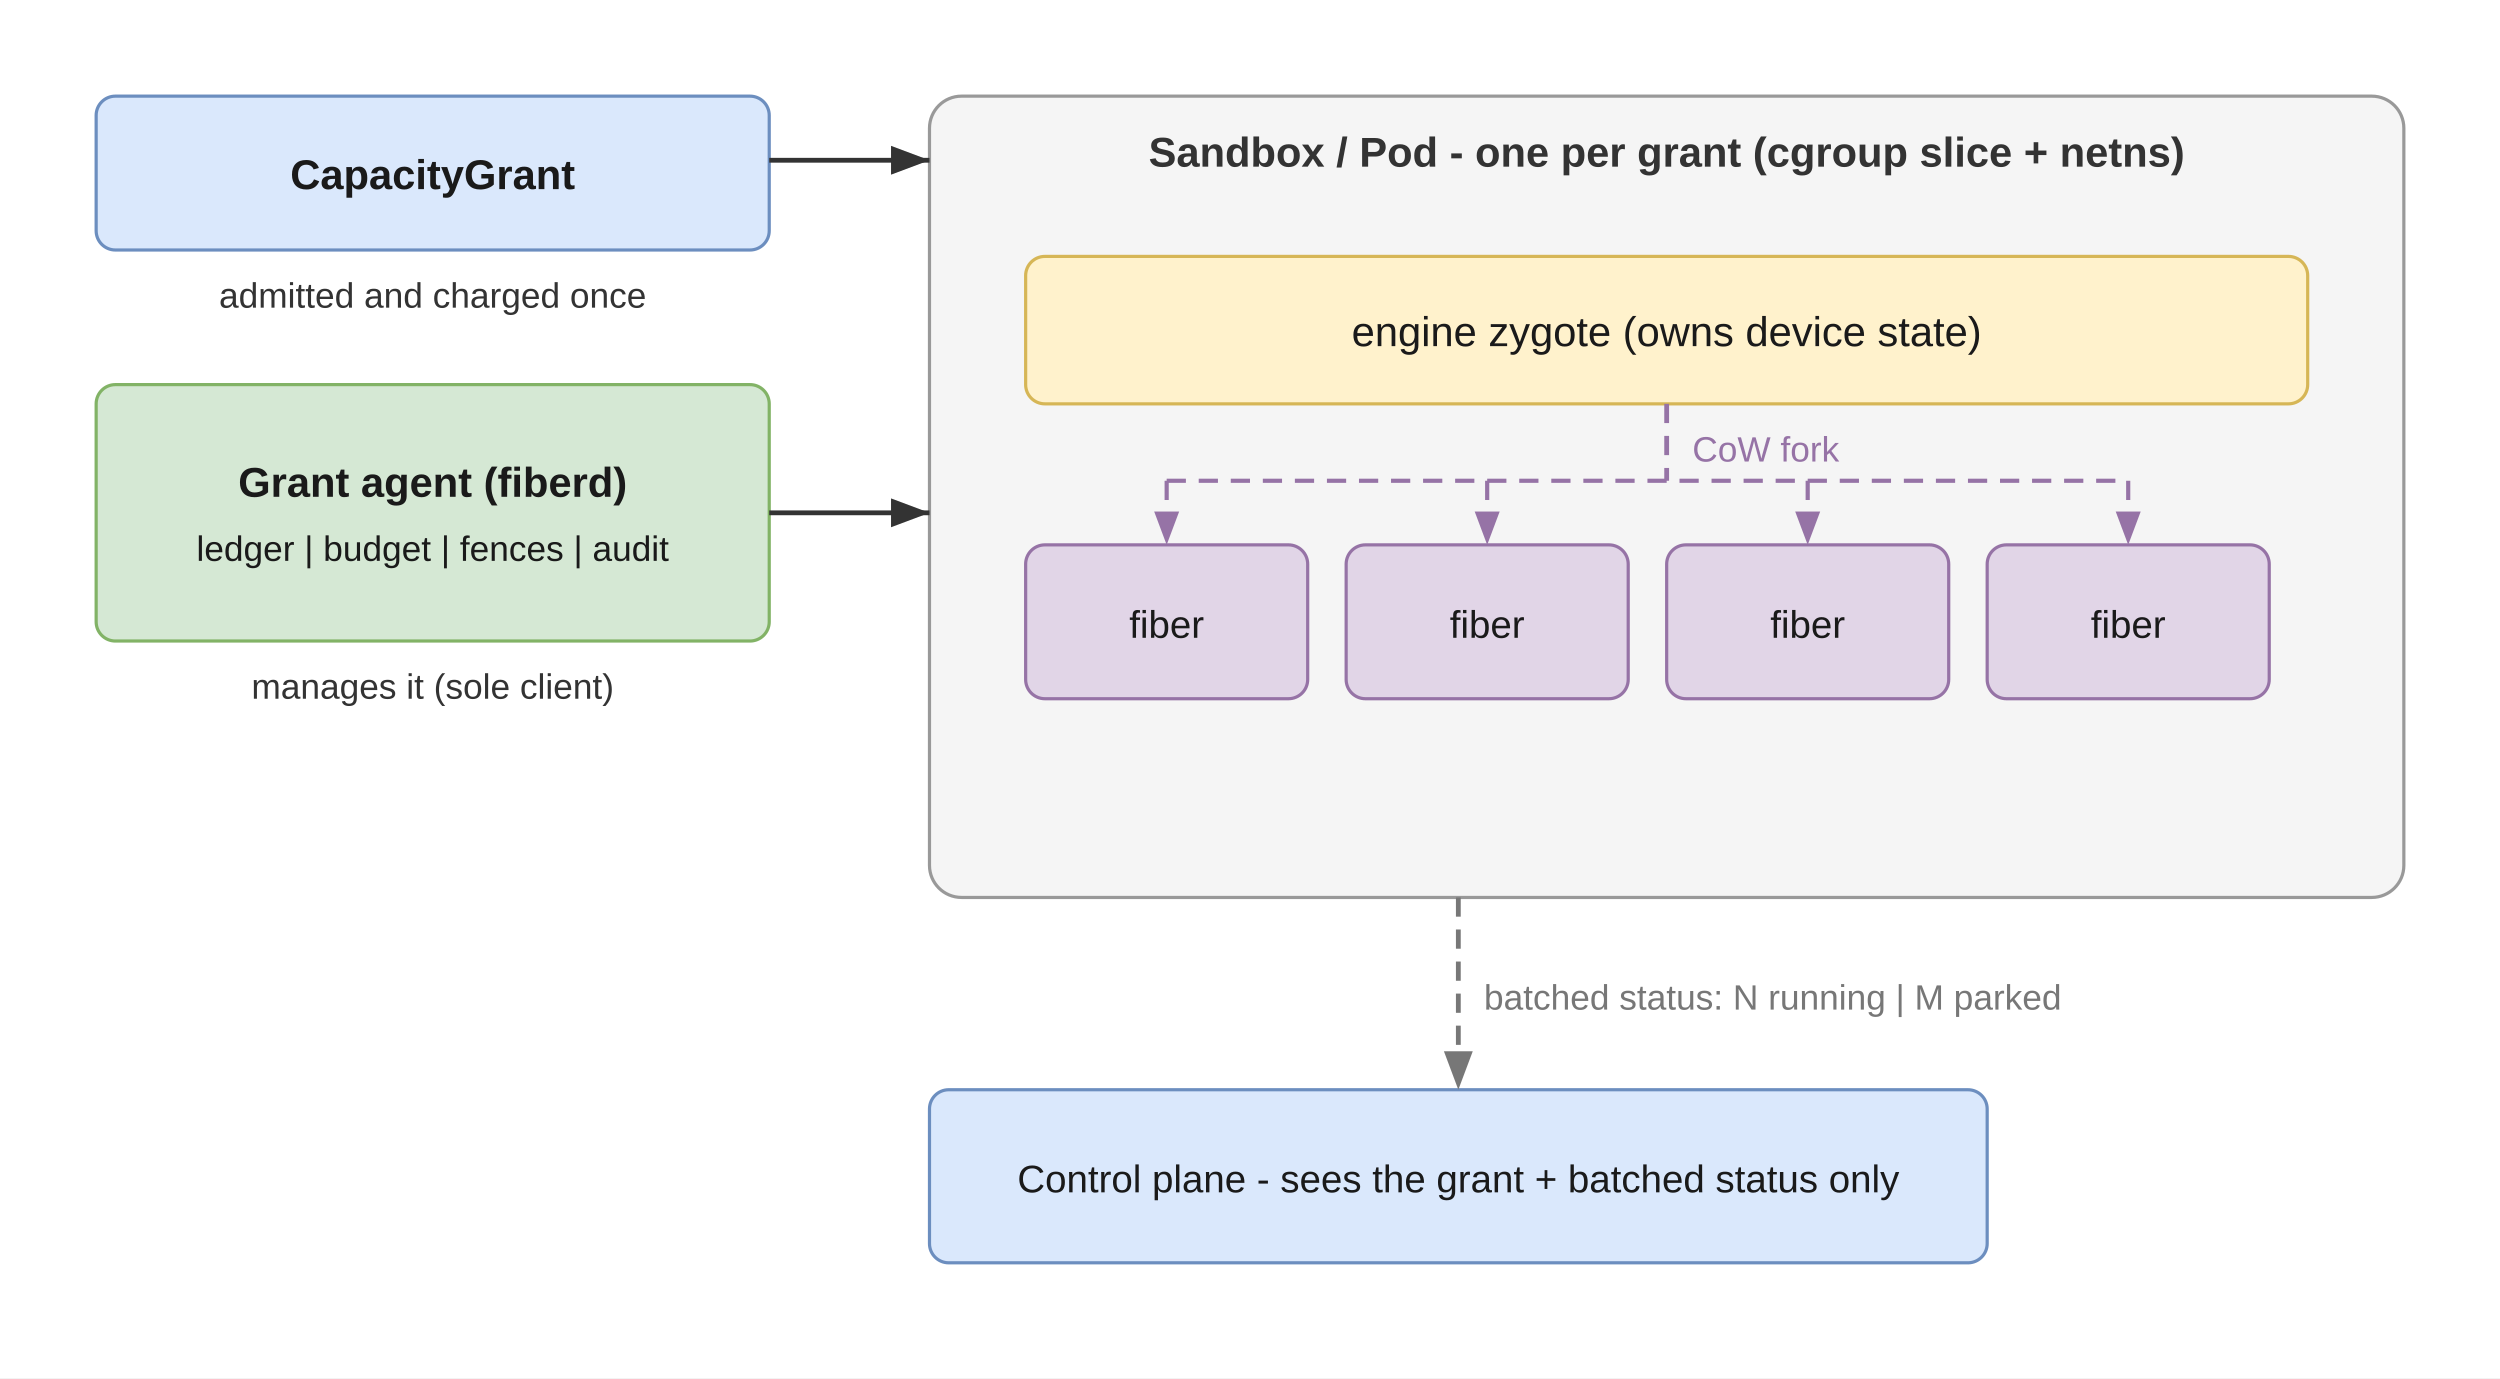
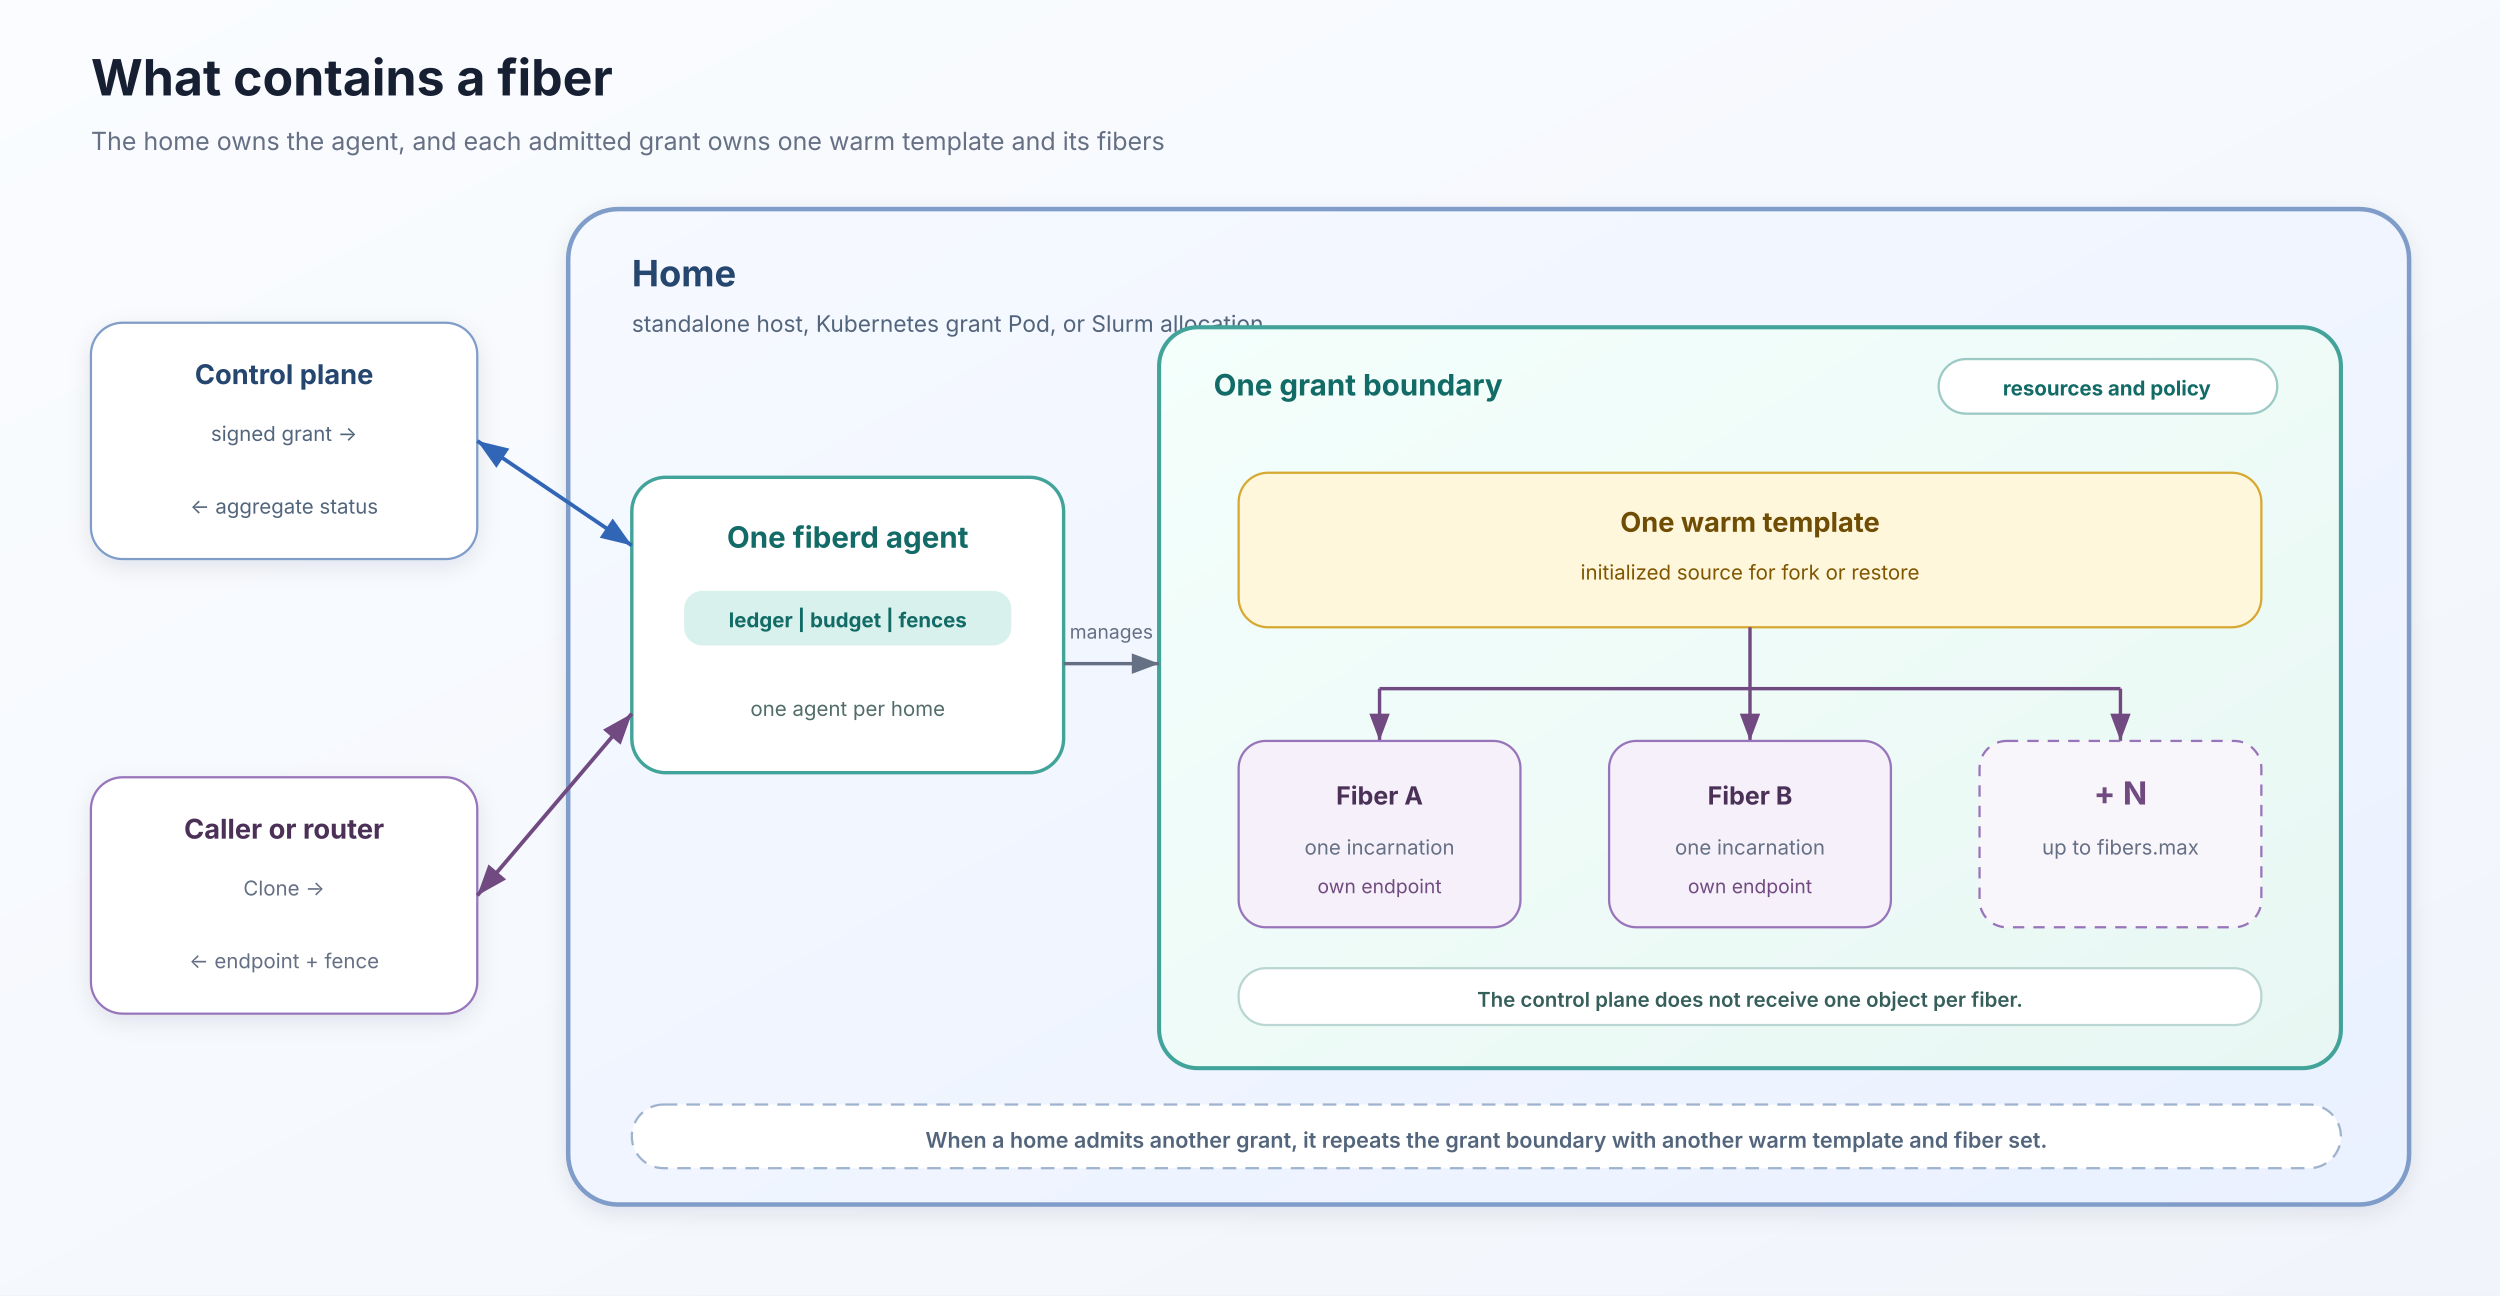
- <svg xmlns="http://www.w3.org/2000/svg" width="780" height="430" viewBox="0 0 780 430" font-family="Helvetica Neue, Arial, sans-serif">
+ <svg xmlns="http://www.w3.org/2000/svg" width="1100" height="570" viewBox="0 0 1100 570" font-family="Inter, Helvetica Neue, Arial, sans-serif">
  <defs>
-     <marker id="arw" markerWidth="10" markerHeight="10" refX="8" refY="3" orient="auto" markerUnits="strokeWidth">
-       <path d="M0,0 L8,3 L0,6 Z" fill="#333" />
+     <linearGradient id="pageBg" x1="0" y1="0" x2="1" y2="1">
+       <stop offset="0" stop-color="#fafcff" />
+       <stop offset="1" stop-color="#f1f5fb" />
+     </linearGradient>
+     <linearGradient id="homeBg" x1="0" y1="0" x2="1" y2="1">
+       <stop offset="0" stop-color="#f6f9ff" />
+       <stop offset="1" stop-color="#eaf1ff" />
+     </linearGradient>
+     <linearGradient id="grantBg" x1="0" y1="0" x2="1" y2="1">
+       <stop offset="0" stop-color="#f4fffc" />
+       <stop offset="1" stop-color="#e8f7f3" />
+     </linearGradient>
+     <filter id="shadow" x="-20%" y="-20%" width="140%" height="140%">
+       <feDropShadow dx="0" dy="3" stdDeviation="5" flood-color="#182230" flood-opacity="0.09" />
+     </filter>
+     <marker id="arrow" markerWidth="9" markerHeight="9" refX="8" refY="3" orient="auto" markerUnits="strokeWidth">
+       <path d="M0,0 L8,3 L0,6 Z" fill="#667085" />
    </marker>
-     <marker id="arwg" markerWidth="10" markerHeight="10" refX="8" refY="3" orient="auto" markerUnits="strokeWidth">
-       <path d="M0,0 L8,3 L0,6 Z" fill="#777" />
+     <marker id="blueArrow" markerWidth="9" markerHeight="9" refX="8" refY="3" orient="auto-start-reverse" markerUnits="strokeWidth">
+       <path d="M0,0 L8,3 L0,6 Z" fill="#3165b5" />
    </marker>
-     <marker id="arwp" markerWidth="10" markerHeight="10" refX="8" refY="3" orient="auto" markerUnits="strokeWidth">
-       <path d="M0,0 L8,3 L0,6 Z" fill="#9673a6" />
+     <marker id="purpleArrow" markerWidth="9" markerHeight="9" refX="8" refY="3" orient="auto-start-reverse" markerUnits="strokeWidth">
+       <path d="M0,0 L8,3 L0,6 Z" fill="#704a80" />
    </marker>
  </defs>
-   <rect width="780" height="430" fill="#ffffff" />
-   <rect x="290" y="30" width="460" height="250" rx="10" fill="#f5f5f5" stroke="#999" />
-   <text x="520" y="52" text-anchor="middle" font-size="13" font-weight="600" fill="#333">Sandbox / Pod - one per grant (cgroup slice + netns)</text>
-   <rect x="30" y="30" width="210" height="48" rx="6" fill="#dae8fc" stroke="#6c8ebf" />
-   <text x="135" y="59" text-anchor="middle" font-size="13" font-weight="600" fill="#1a1a1a">CapacityGrant</text>
-   <rect x="30" y="120" width="210" height="80" rx="6" fill="#d5e8d4" stroke="#82b366" />
-   <text x="135" y="155" text-anchor="middle" font-size="13" font-weight="600" fill="#1a1a1a">Grant agent (fiberd)</text>
-   <text x="135" y="175" text-anchor="middle" font-size="11" fill="#1a1a1a">ledger | budget | fences | audit</text>
-   <rect x="320" y="80" width="400" height="46" rx="6" fill="#fff2cc" stroke="#d6b656" />
-   <text x="520" y="108" text-anchor="middle" font-size="13" fill="#1a1a1a">engine zygote (owns device state)</text>
-   <rect x="320" y="170" width="88" height="48" rx="6" fill="#e1d5e7" stroke="#9673a6" />
-   <text x="364" y="199" text-anchor="middle" font-size="12" fill="#1a1a1a">fiber</text>
-   <rect x="420" y="170" width="88" height="48" rx="6" fill="#e1d5e7" stroke="#9673a6" />
-   <text x="464" y="199" text-anchor="middle" font-size="12" fill="#1a1a1a">fiber</text>
-   <rect x="520" y="170" width="88" height="48" rx="6" fill="#e1d5e7" stroke="#9673a6" />
-   <text x="564" y="199" text-anchor="middle" font-size="12" fill="#1a1a1a">fiber</text>
-   <rect x="620" y="170" width="88" height="48" rx="6" fill="#e1d5e7" stroke="#9673a6" />
-   <text x="664" y="199" text-anchor="middle" font-size="12" fill="#1a1a1a">fiber</text>
-   <rect x="290" y="340" width="330" height="54" rx="6" fill="#dae8fc" stroke="#6c8ebf" />
-   <text x="455" y="372" text-anchor="middle" font-size="12" fill="#1a1a1a">Control plane - sees the grant + batched status only</text>
-   <polyline points="240,50 290,50" fill="none" stroke="#333" stroke-width="1.5" marker-end="url(#arw)" />
-   <text x="135" y="96" text-anchor="middle" font-size="11" fill="#333">admitted and charged once</text>
-   <polyline points="240,160 290,160" fill="none" stroke="#333" stroke-width="1.5" marker-end="url(#arw)" />
-   <text x="135" y="218" text-anchor="middle" font-size="11" fill="#333">manages it (sole client)</text>
-   <polyline points="520,126 520,150" fill="none" stroke="#9673a6" stroke-width="1.5" stroke-dasharray="6 4" />
-   <polyline points="364,150 364,170" fill="none" stroke="#9673a6" stroke-width="1.3" stroke-dasharray="6 4" marker-end="url(#arwp)" />
-   <polyline points="464,150 464,170" fill="none" stroke="#9673a6" stroke-width="1.3" stroke-dasharray="6 4" marker-end="url(#arwp)" />
-   <polyline points="564,150 564,170" fill="none" stroke="#9673a6" stroke-width="1.3" stroke-dasharray="6 4" marker-end="url(#arwp)" />
-   <polyline points="664,150 664,170" fill="none" stroke="#9673a6" stroke-width="1.3" stroke-dasharray="6 4" marker-end="url(#arwp)" />
-   <polyline points="364,150 664,150" fill="none" stroke="#9673a6" stroke-width="1.3" stroke-dasharray="6 4" />
-   <text x="528" y="144" font-size="11" fill="#9673a6">CoW fork</text>
-   <polyline points="455,280 455,340" fill="none" stroke="#777" stroke-width="1.5" stroke-dasharray="6 4" marker-end="url(#arwg)" />
-   <text x="463" y="315" font-size="11" fill="#777">batched status: N running | M parked</text>
+   <rect width="1100" height="570" fill="url(#pageBg)" />
+   <text x="40" y="42" font-size="22" font-weight="700" fill="#172033">What contains a fiber</text>
+   <text x="40" y="66" font-size="11" fill="#667085">The home owns the agent, and each admitted grant owns one warm template and its fibers</text>
+   <rect x="40" y="142" width="170" height="104" rx="14" fill="#ffffff" stroke="#7f9dc8" filter="url(#shadow)" />
+   <text x="125" y="169" text-anchor="middle" font-size="12" font-weight="700" fill="#24466f">Control plane</text>
+   <text x="125" y="194" text-anchor="middle" font-size="9" fill="#52657c">signed grant -&gt;</text>
+   <text x="125" y="226" text-anchor="middle" font-size="9" fill="#52657c">&lt;- aggregate status</text>
+   <rect x="40" y="342" width="170" height="104" rx="14" fill="#ffffff" stroke="#9875ba" filter="url(#shadow)" />
+   <text x="125" y="369" text-anchor="middle" font-size="12" font-weight="700" fill="#4b3158">Caller or router</text>
+   <text x="125" y="394" text-anchor="middle" font-size="9" fill="#667085">Clone -&gt;</text>
+   <text x="125" y="426" text-anchor="middle" font-size="9" fill="#667085">&lt;- endpoint + fence</text>
+   <rect x="250" y="92" width="810" height="438" rx="22" fill="url(#homeBg)" stroke="#7f9dc8" stroke-width="2" filter="url(#shadow)" />
+   <text x="278" y="126" font-size="16" font-weight="700" fill="#24466f">Home</text>
+   <text x="278" y="146" font-size="10" fill="#52657c">standalone host, Kubernetes grant Pod, or Slurm allocation</text>
+   <rect x="278" y="210" width="190" height="130" rx="15" fill="#ffffff" stroke="#42a39a" stroke-width="1.5" />
+   <text x="373" y="241" text-anchor="middle" font-size="13" font-weight="700" fill="#126b66">One fiberd agent</text>
+   <rect x="301" y="260" width="144" height="24" rx="8" fill="#d8f1ec" />
+   <text x="373" y="276" text-anchor="middle" font-size="9" font-weight="700" fill="#126b66">ledger | budget | fences</text>
+   <text x="373" y="315" text-anchor="middle" font-size="9" fill="#526d69">one agent per home</text>
+   <rect x="510" y="144" width="520" height="326" rx="17" fill="url(#grantBg)" stroke="#42a39a" stroke-width="1.8" />
+   <text x="534" y="174" font-size="13" font-weight="700" fill="#126b66">One grant boundary</text>
+   <rect x="853" y="158" width="149" height="24" rx="12" fill="#ffffff" stroke="#9bc9c4" />
+   <text x="927" y="174" text-anchor="middle" font-size="9" font-weight="700" fill="#126b66">resources and policy</text>
+   <rect x="545" y="208" width="450" height="68" rx="13" fill="#fff7dc" stroke="#d7a933" />
+   <text x="770" y="234" text-anchor="middle" font-size="12" font-weight="700" fill="#6f4d05">One warm template</text>
+   <text x="770" y="255" text-anchor="middle" font-size="9" fill="#805600">initialized source for fork or restore</text>
+   <path d="M770 276V303" stroke="#704a80" stroke-width="1.5" />
+   <path d="M607 303H933" stroke="#704a80" stroke-width="1.5" />
+   <path d="M607 303V326" stroke="#704a80" stroke-width="1.5" marker-end="url(#purpleArrow)" />
+   <path d="M770 303V326" stroke="#704a80" stroke-width="1.5" marker-end="url(#purpleArrow)" />
+   <path d="M933 303V326" stroke="#704a80" stroke-width="1.5" marker-end="url(#purpleArrow)" />
+   <rect x="545" y="326" width="124" height="82" rx="12" fill="#f5f0f9" stroke="#9875ba" />
+   <text x="607" y="354" text-anchor="middle" font-size="11" font-weight="700" fill="#4b3158">Fiber A</text>
+   <text x="607" y="376" text-anchor="middle" font-size="9" fill="#667085">one incarnation</text>
+   <text x="607" y="393" text-anchor="middle" font-size="8.5" fill="#704a80">own endpoint</text>
+   <rect x="708" y="326" width="124" height="82" rx="12" fill="#f5f0f9" stroke="#9875ba" />
+   <text x="770" y="354" text-anchor="middle" font-size="11" font-weight="700" fill="#4b3158">Fiber B</text>
+   <text x="770" y="376" text-anchor="middle" font-size="9" fill="#667085">one incarnation</text>
+   <text x="770" y="393" text-anchor="middle" font-size="8.5" fill="#704a80">own endpoint</text>
+   <rect x="871" y="326" width="124" height="82" rx="12" fill="#f8f5fb" stroke="#9875ba" stroke-dasharray="5 4" />
+   <text x="933" y="354" text-anchor="middle" font-size="14" font-weight="700" fill="#704a80">+ N</text>
+   <text x="933" y="376" text-anchor="middle" font-size="9" fill="#667085">up to fibers.max</text>
+   <rect x="545" y="426" width="450" height="25" rx="12" fill="#ffffff" stroke="#b9d6d2" />
+   <text x="770" y="443" text-anchor="middle" font-size="9" font-weight="600" fill="#365f5b">The control plane does not receive one object per fiber.</text>
+   <path d="M210 194L278 240" fill="none" stroke="#3165b5" stroke-width="1.7" marker-start="url(#blueArrow)" marker-end="url(#blueArrow)" />
+   <path d="M210 394L278 314" fill="none" stroke="#704a80" stroke-width="1.7" marker-start="url(#purpleArrow)" marker-end="url(#purpleArrow)" />
+   <path d="M468 292H510" stroke="#667085" stroke-width="1.5" marker-end="url(#arrow)" />
+   <text x="489" y="281" text-anchor="middle" font-size="8.5" fill="#667085">manages</text>
+   <rect x="278" y="486" width="752" height="28" rx="14" fill="#ffffff" stroke="#9fb3ce" stroke-dasharray="6 4" />
+   <text x="654" y="505" text-anchor="middle" font-size="9.5" font-weight="600" fill="#52657c">When a home admits another grant, it repeats the grant boundary with another warm template and fiber set.</text>
</svg>
